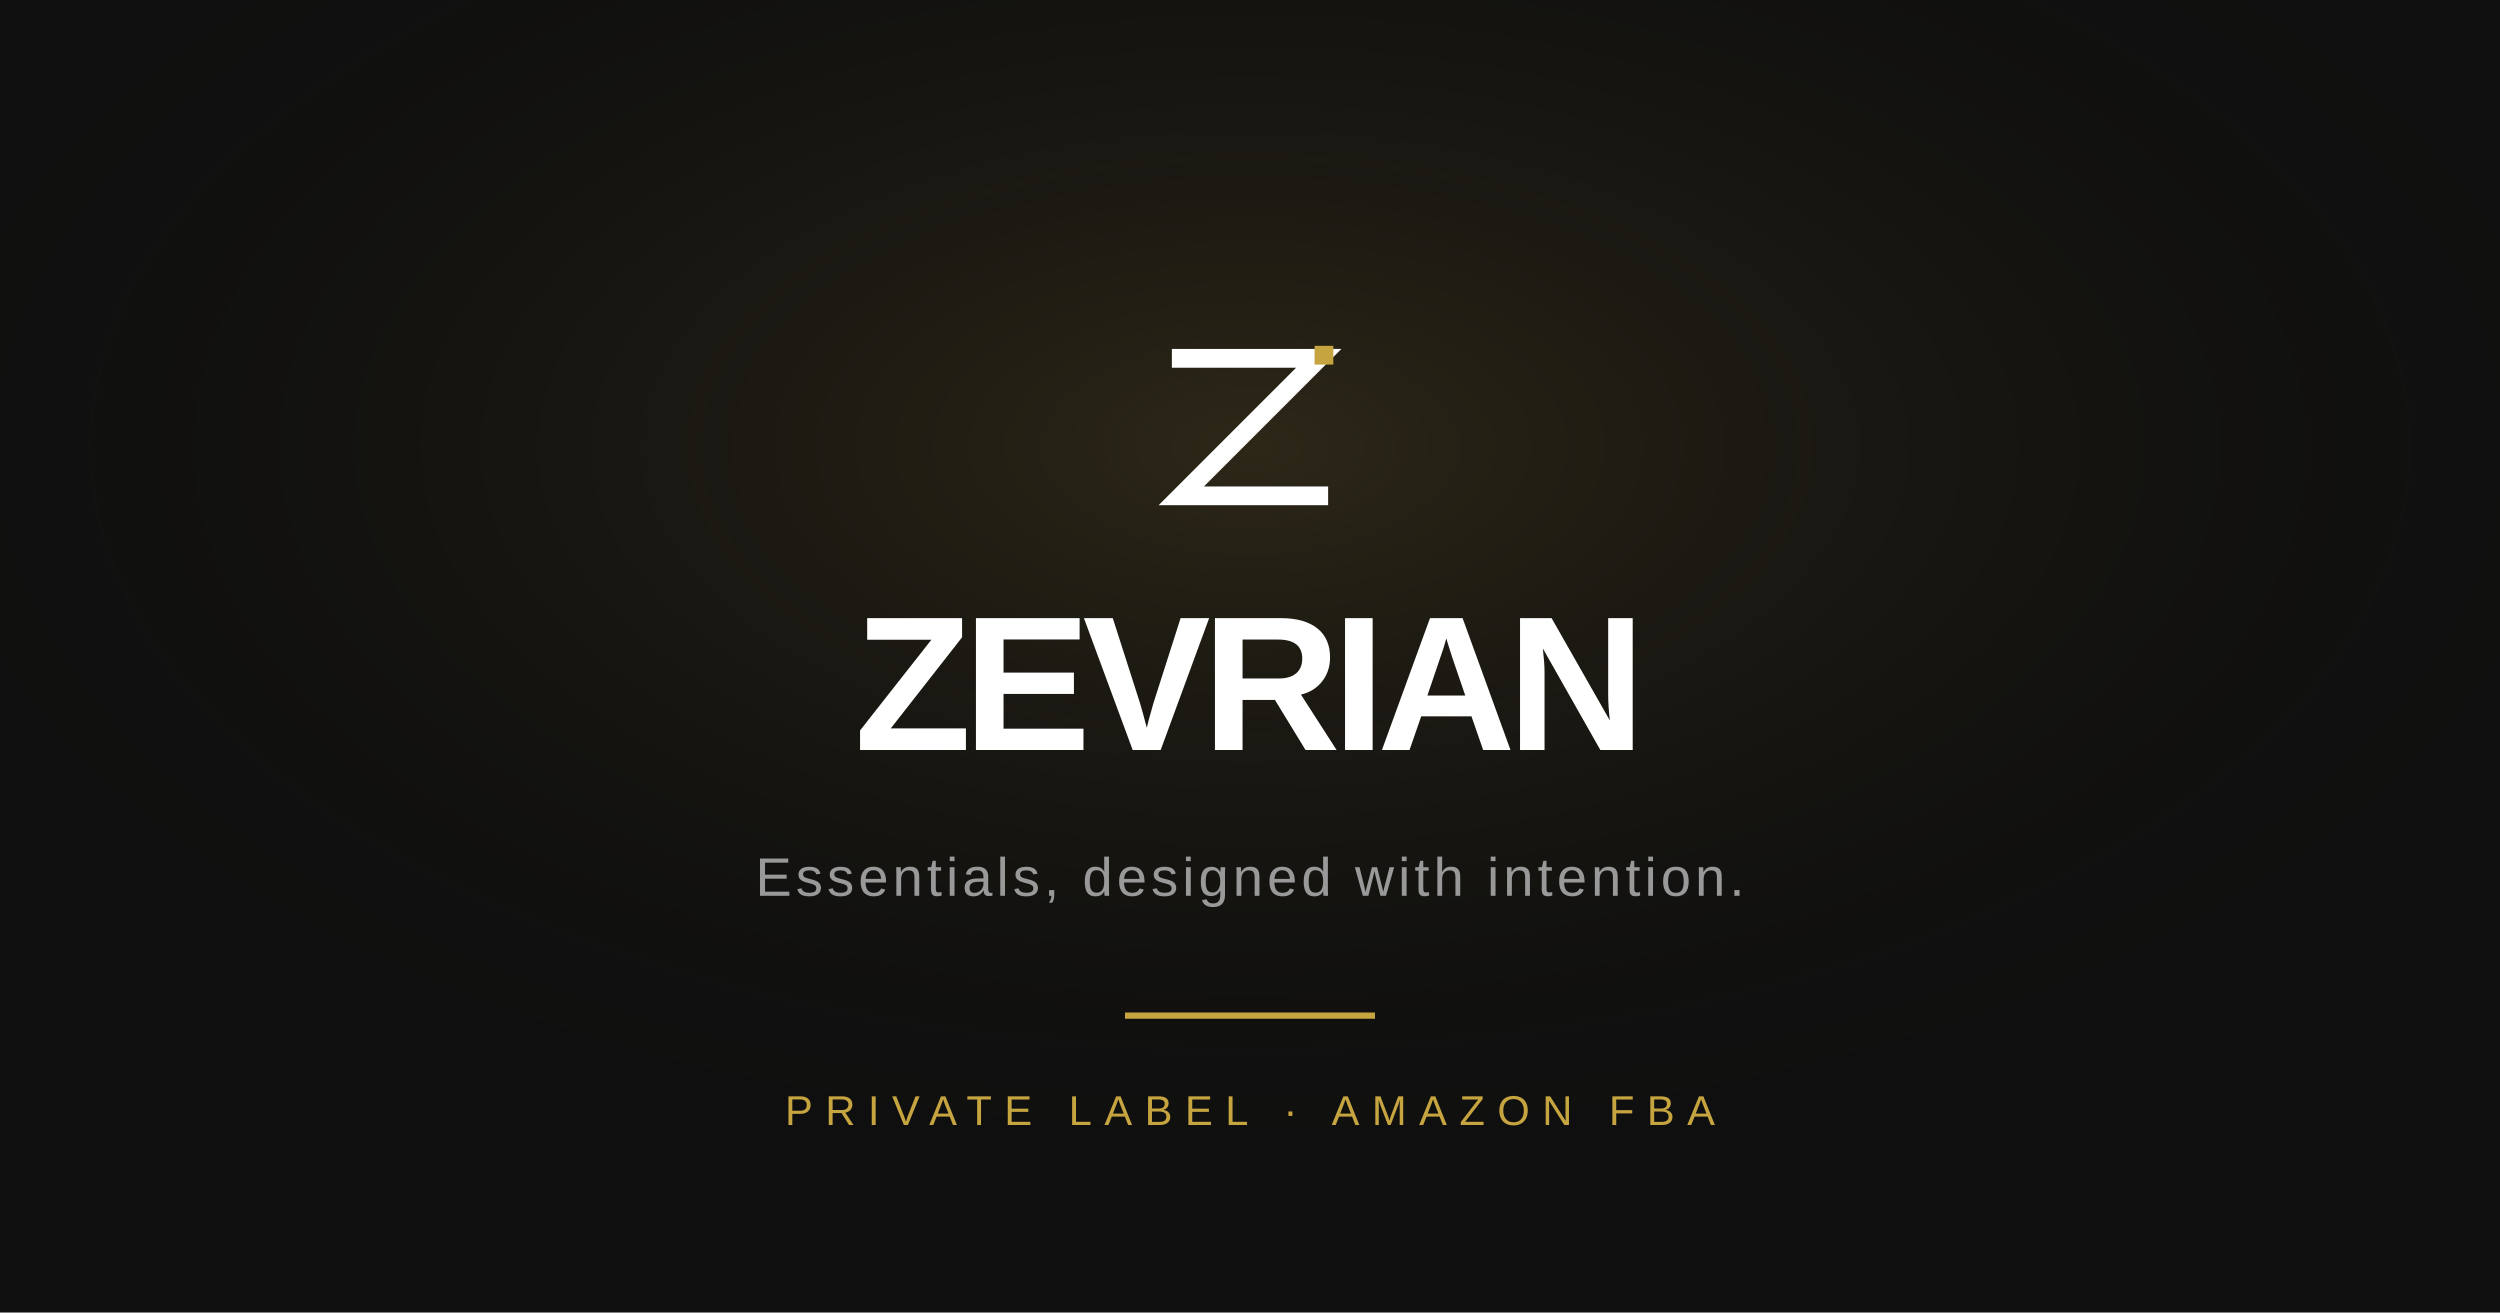
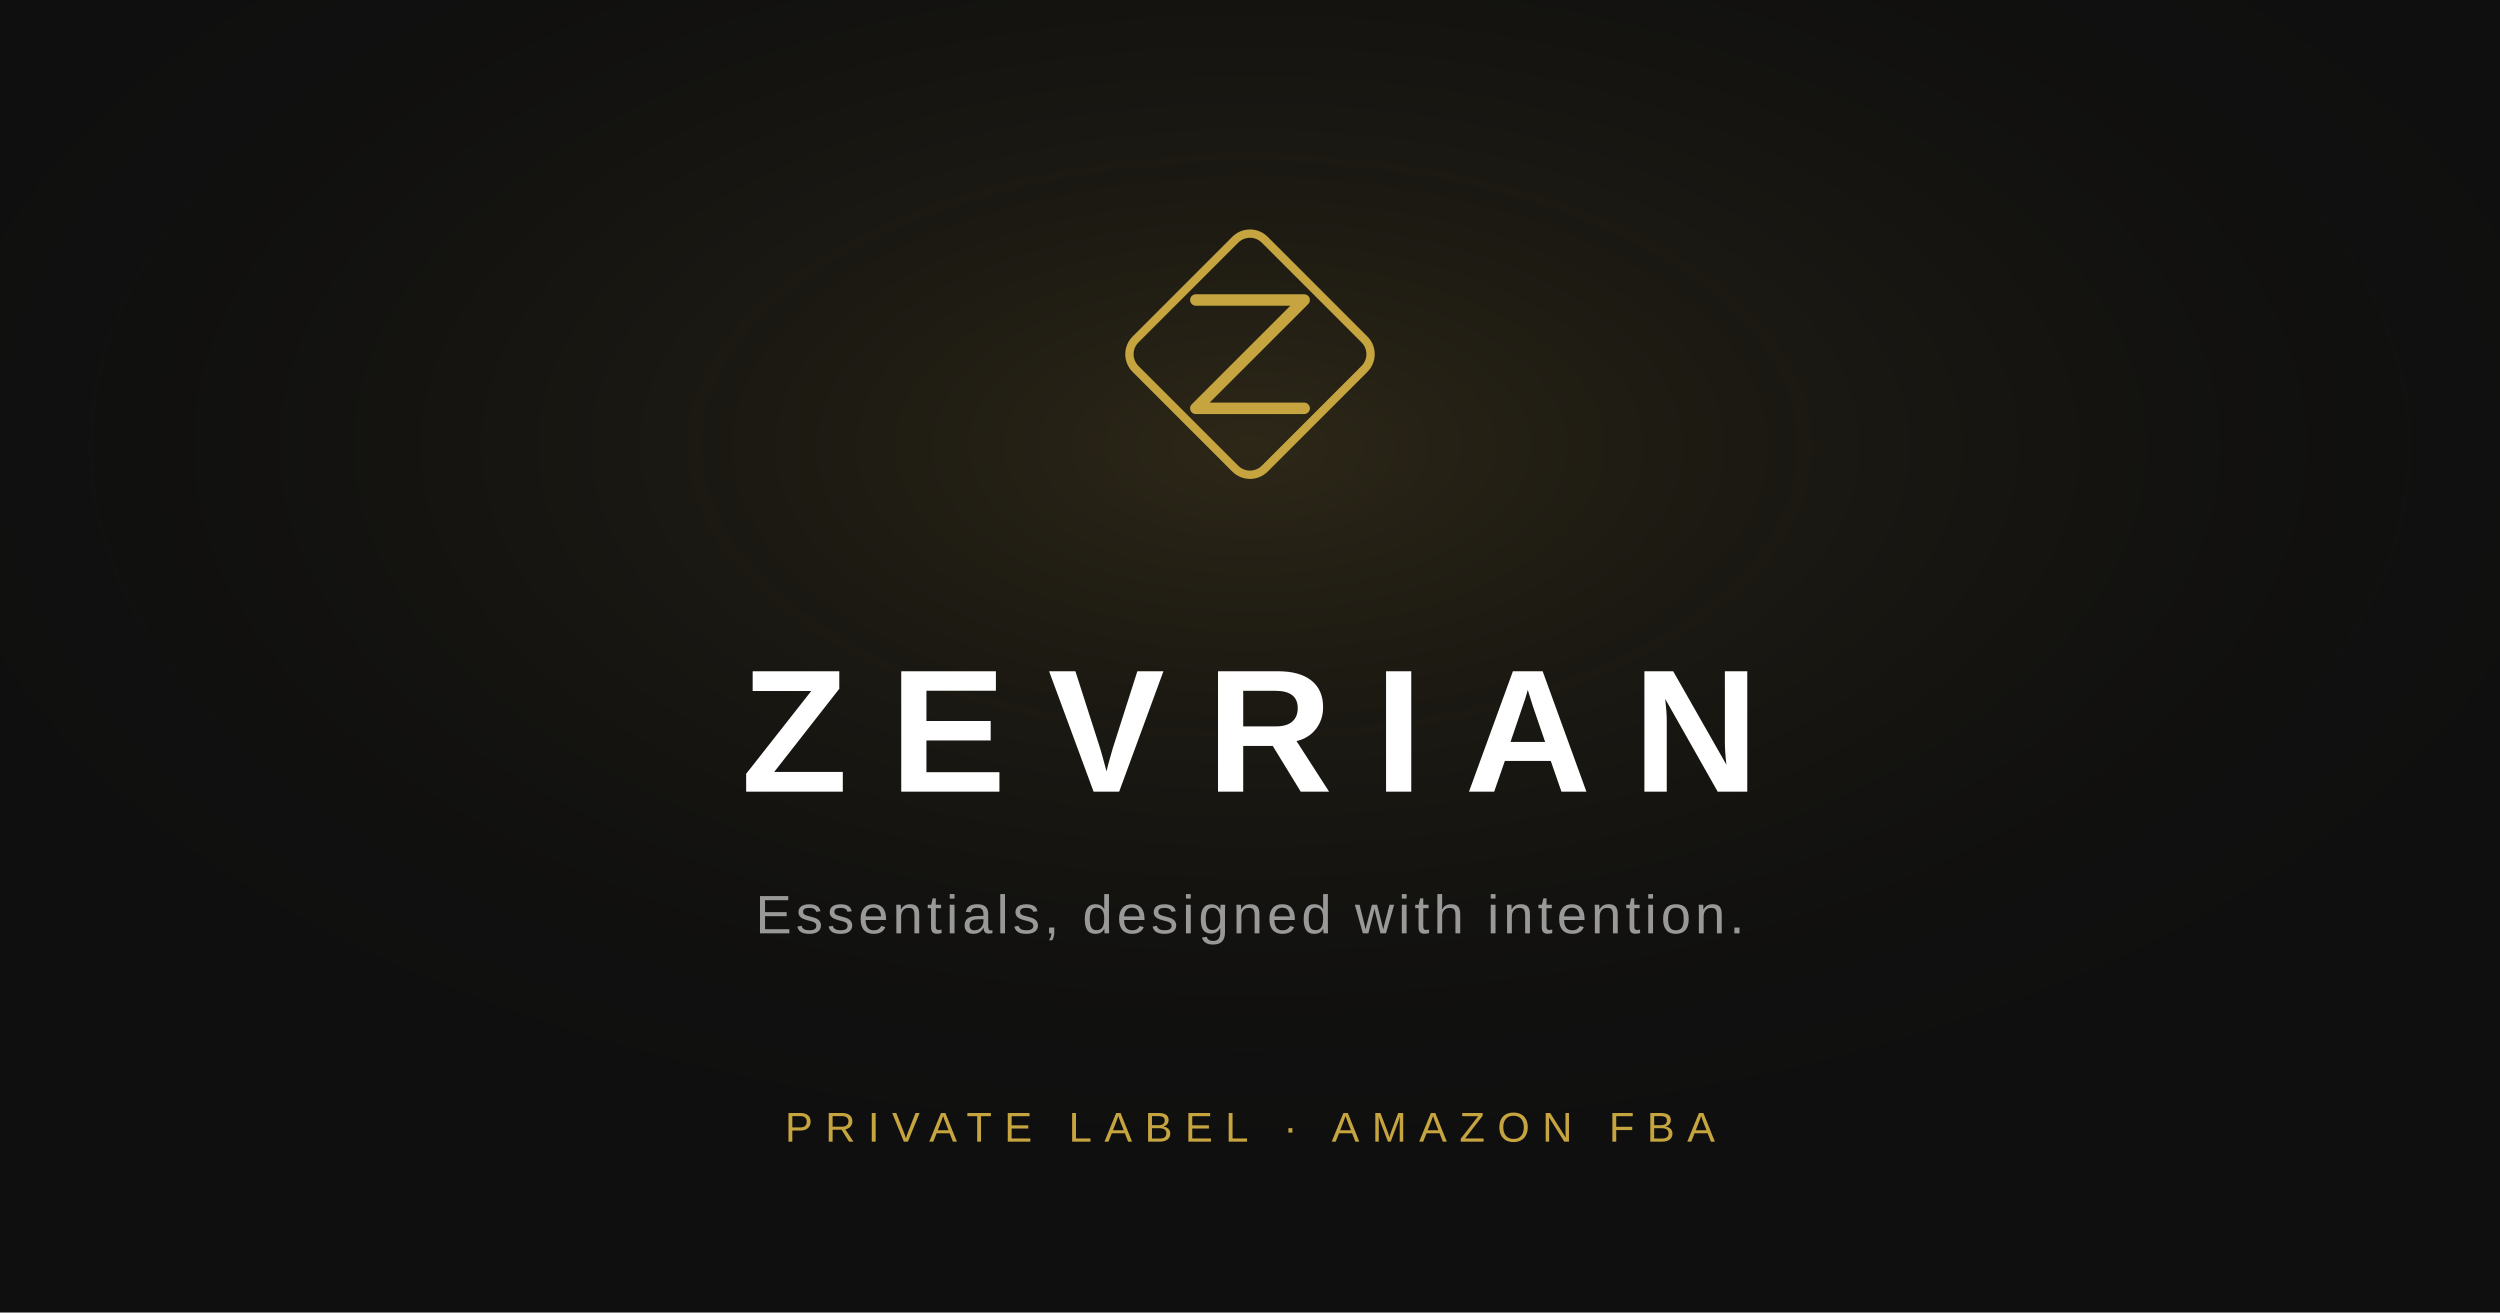
<svg xmlns="http://www.w3.org/2000/svg" width="1200" height="630" viewBox="0 0 1200 630" fill="none">
  <rect width="1200" height="630" fill="#0F0F0F" />
  <radialGradient id="glow" cx="50%" cy="34%" r="58%">
    <stop offset="0%" stop-color="#C6A43F" stop-opacity="0.16" />
    <stop offset="100%" stop-color="#0F0F0F" stop-opacity="0" />
  </radialGradient>
  <rect width="1200" height="630" fill="url(#glow)" />
-   <g transform="translate(545 150)">
-     <path d="M22 22H88L22 88H88" stroke="#FFFFFF" stroke-width="9" stroke-linecap="square" stroke-linejoin="miter" />
-     <rect x="86" y="16" width="9" height="9" fill="#C6A43F" />
+   <g transform="translate(600 170)">
+     <rect x="0" y="-62" width="87.7" height="87.7" rx="10" transform="rotate(45 0 -62)" stroke="#C6A43F" stroke-width="4" />
+     <path d="M-26 -26H26L-26 26H26" stroke="#C6A43F" stroke-width="5.5" stroke-linecap="round" stroke-linejoin="round" />
  </g>
-   <text x="600" y="360" text-anchor="middle" font-family="system-ui, -apple-system, 'Segoe UI', Arial, sans-serif" font-size="92" font-weight="700" letter-spacing="-4" fill="#FFFFFF">ZEVRIAN</text>
-   <text x="600" y="430" text-anchor="middle" font-family="system-ui, -apple-system, 'Segoe UI', Arial, sans-serif" font-size="26" letter-spacing="2" fill="#999999">Essentials, designed with intention.</text>
-   <rect x="540" y="486" width="120" height="3" fill="#C6A43F" />
-   <text x="600" y="540" text-anchor="middle" font-family="system-ui, -apple-system, 'Segoe UI', Arial, sans-serif" font-size="20" letter-spacing="6" fill="#C6A43F">PRIVATE LABEL · AMAZON FBA</text>
+   <text x="600" y="380" text-anchor="middle" font-family="system-ui, -apple-system, 'Segoe UI', Arial, sans-serif" font-size="84" font-weight="600" letter-spacing="20" fill="#FFFFFF">ZEVRIAN</text>
+   <text x="600" y="448" text-anchor="middle" font-family="system-ui, -apple-system, 'Segoe UI', Arial, sans-serif" font-size="26" letter-spacing="2" fill="#999999">Essentials, designed with intention.</text>
+   <text x="600" y="548" text-anchor="middle" font-family="system-ui, -apple-system, 'Segoe UI', Arial, sans-serif" font-size="20" letter-spacing="6" fill="#C6A43F">PRIVATE LABEL · AMAZON FBA</text>
</svg>
